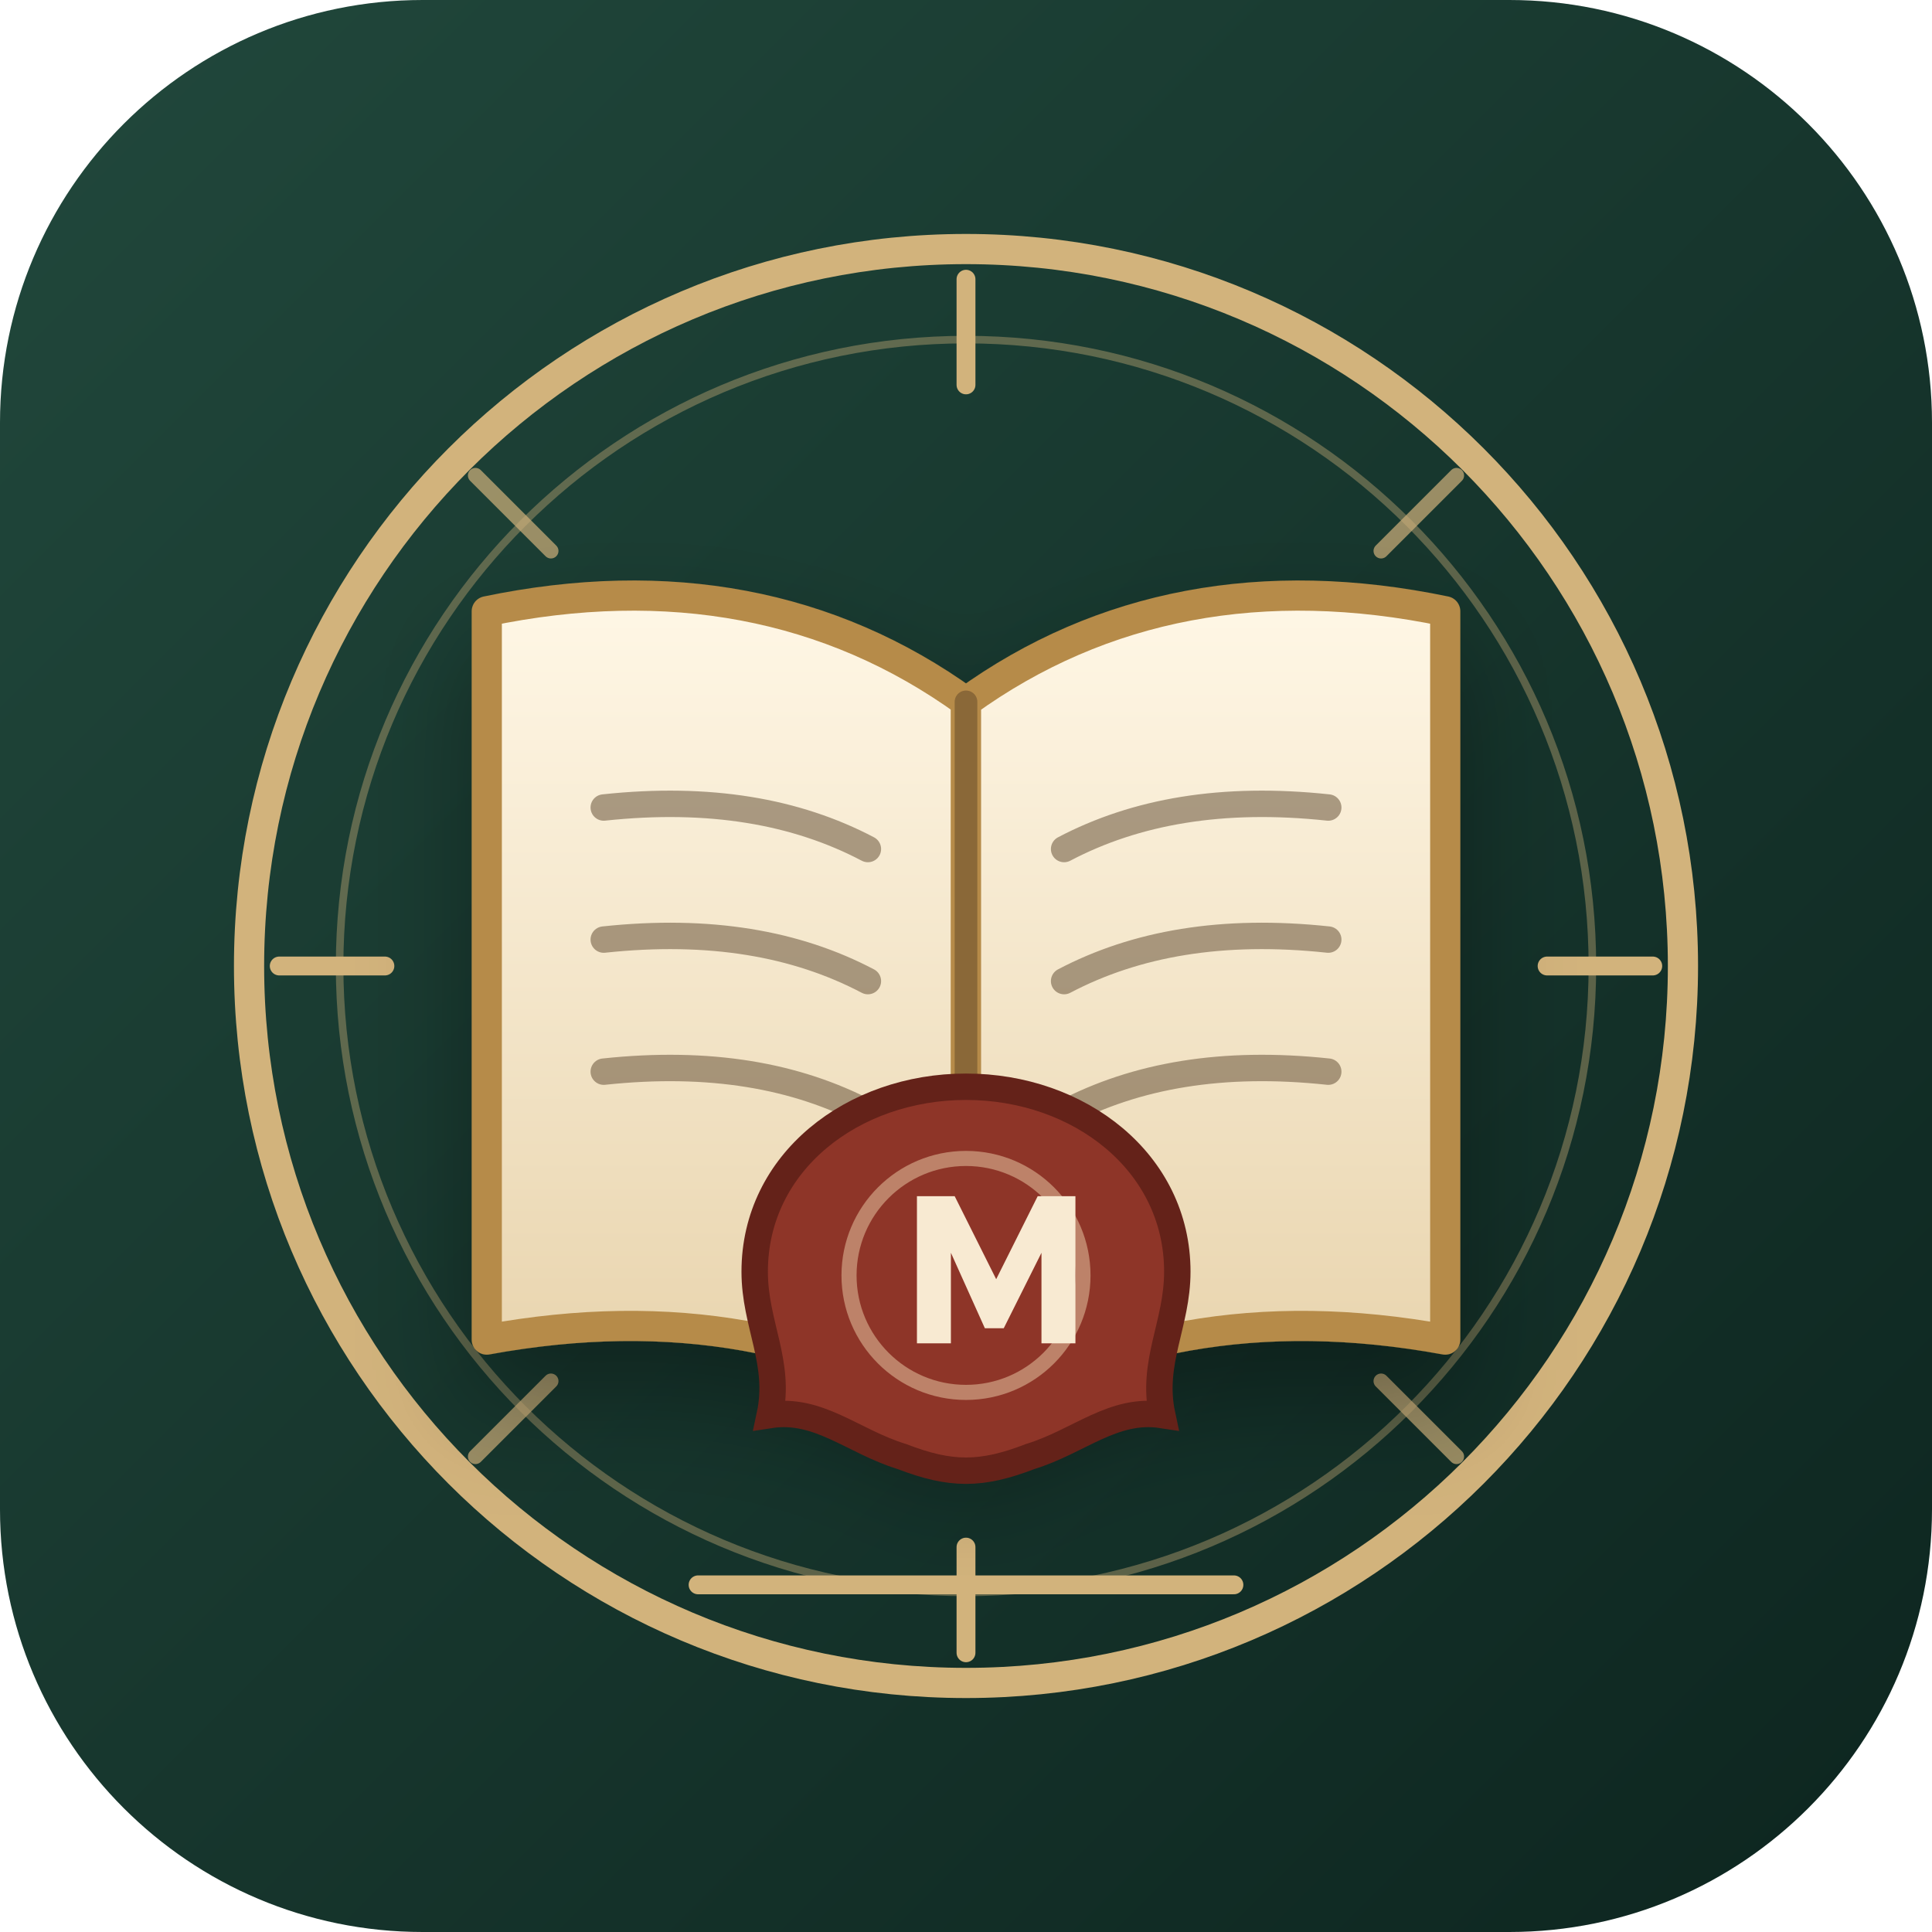
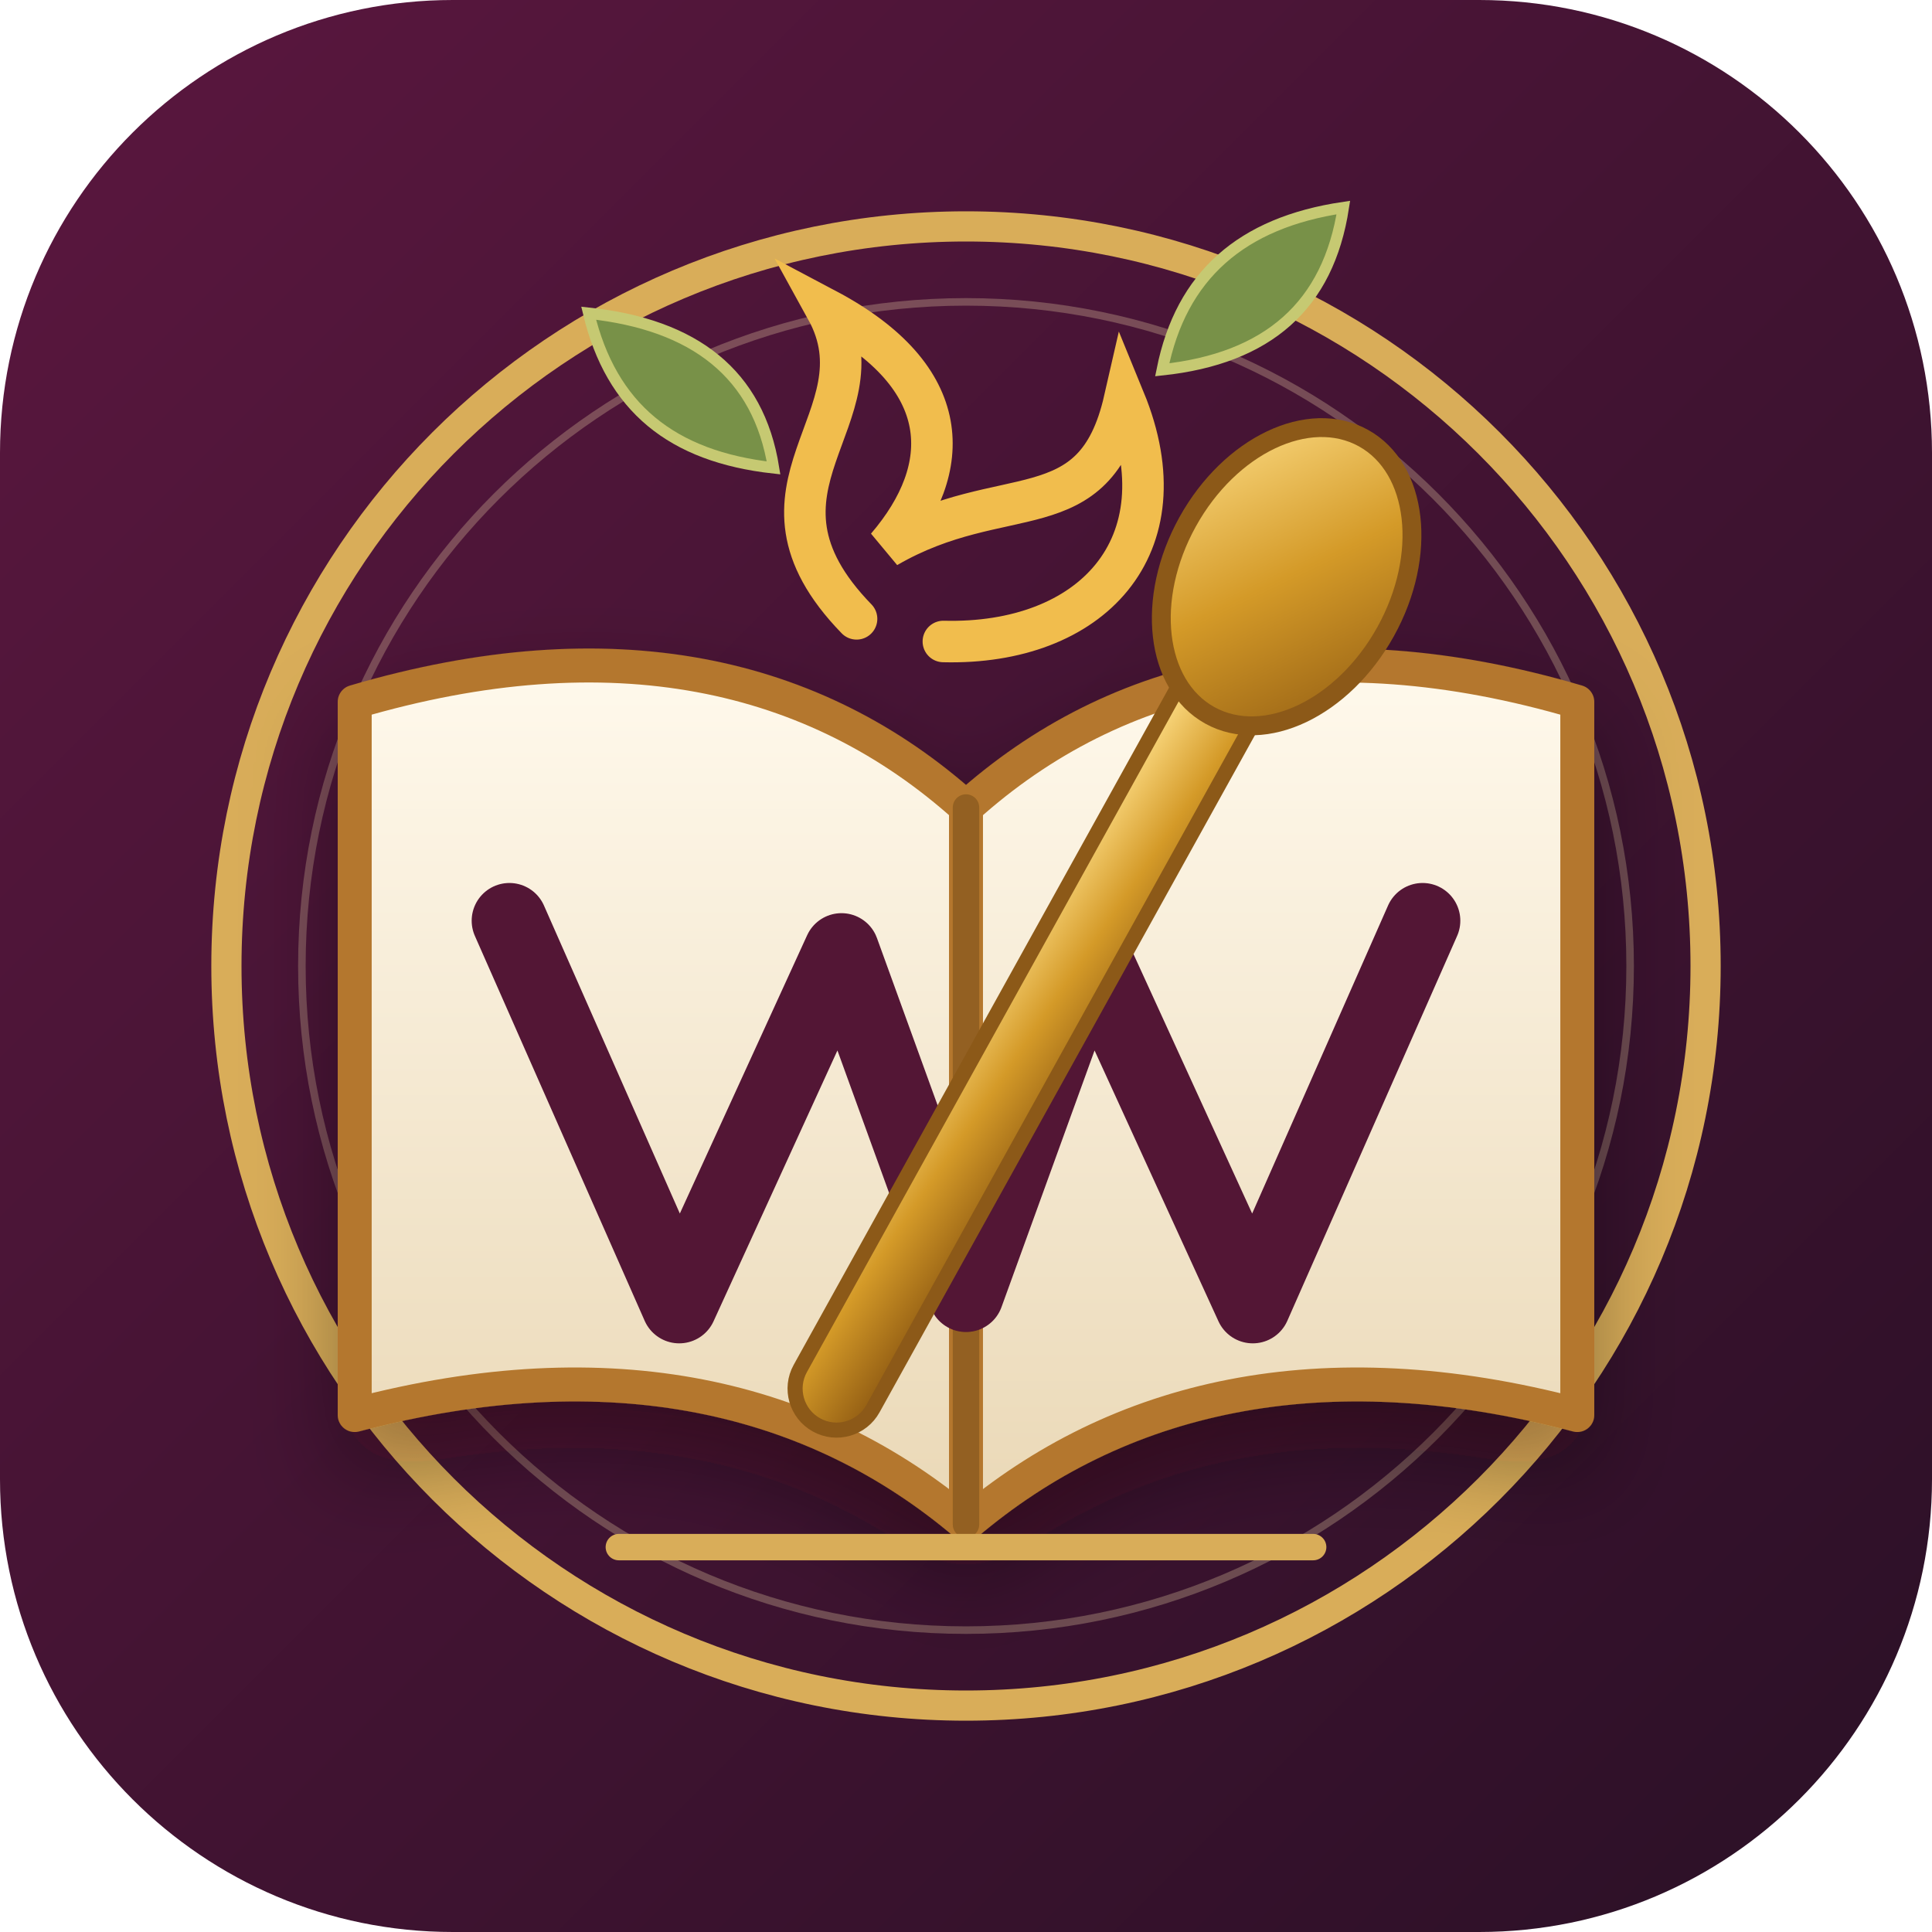
<svg xmlns="http://www.w3.org/2000/svg" viewBox="0 0 512 512" role="img" aria-labelledby="title desc">
  <defs>
-     <linearGradient id="bg" x1="0" y1="0" x2="1" y2="1">
-       <stop offset="0" stop-color="#21483c" />
-       <stop offset="1" stop-color="#0d251f" />
+     <linearGradient id="plum" x1="0" y1="0" x2="1" y2="1">
+       <stop stop-color="#5b173f" />
+       <stop offset="1" stop-color="#2a1026" />
    </linearGradient>
    <linearGradient id="paper" x1="0" y1="0" x2="0" y2="1">
-       <stop offset="0" stop-color="#fff7e6" />
-       <stop offset="1" stop-color="#e7d2aa" />
+       <stop stop-color="#fff9ec" />
+       <stop offset="1" stop-color="#ead8b6" />
+     </linearGradient>
+     <linearGradient id="gold" x1="0" y1="0" x2="1" y2="1">
+       <stop stop-color="#ffe08a" />
+       <stop offset=".5" stop-color="#d49a28" />
+       <stop offset="1" stop-color="#8f5a12" />
    </linearGradient>
    <filter id="shadow" x="-30%" y="-30%" width="160%" height="160%">
-       <feDropShadow dx="0" dy="14" stdDeviation="14" flood-color="#07110e" flood-opacity=".32" />
+       <feDropShadow dx="0" dy="12" stdDeviation="12" flood-color="#180713" flood-opacity=".35" />
    </filter>
  </defs>
-   <rect width="512" height="512" rx="112" fill="url(#bg)" />
-   <circle cx="256" cy="256" r="190" fill="none" stroke="#d2b37c" stroke-width="8" />
-   <circle cx="256" cy="256" r="166" fill="none" stroke="#d2b37c" stroke-opacity=".38" stroke-width="2" />
-   <path d="M256 74v28M256 410v28M74 256h28M410 256h28" stroke="#d2b37c" stroke-width="5" stroke-linecap="round" />
-   <path d="M126 126l20 20M366 366l20 20M386 126l-20 20M146 366l-20 20" stroke="#d2b37c" stroke-opacity=".7" stroke-width="4" stroke-linecap="round" />
+   <rect width="512" height="512" rx="120" fill="url(#plum)" />
+   <circle cx="256" cy="256" r="196" fill="none" stroke="#d9ad59" stroke-width="8" />
+   <circle cx="256" cy="256" r="176" fill="none" stroke="#f5dfac" stroke-opacity=".28" stroke-width="2" />
  <g filter="url(#shadow)">
-     <path d="M129 162c48-10 91-2 127 24v191c-36-23-78-31-127-22V162Z" fill="url(#paper)" stroke="#b68b49" stroke-width="8" stroke-linejoin="round" />
-     <path d="M383 162c-48-10-91-2-127 24v191c36-23 78-31 127-22V162Z" fill="url(#paper)" stroke="#b68b49" stroke-width="8" stroke-linejoin="round" />
-     <path d="M256 186v190" stroke="#8a6737" stroke-width="6" stroke-linecap="round" />
-     <path d="M160 214c28-3 51 1 70 11M160 249c28-3 51 1 70 11M160 284c28-3 51 1 70 11" fill="none" stroke="#715c42" stroke-opacity=".58" stroke-width="7" stroke-linecap="round" />
-     <path d="M282 225c19-10 42-14 70-11M282 260c19-10 42-14 70-11M282 295c19-10 42-14 70-11" fill="none" stroke="#715c42" stroke-opacity=".58" stroke-width="7" stroke-linecap="round" />
+     <path d="M94 186c68-20 122-8 162 28v190c-40-34-94-47-162-29V186Z" fill="url(#paper)" stroke="#b4772d" stroke-width="9" stroke-linejoin="round" />
+     <path d="M418 186c-68-20-122-8-162 28v190c40-34 94-47 162-29V186Z" fill="url(#paper)" stroke="#b4772d" stroke-width="9" stroke-linejoin="round" />
+     <path d="M256 214v190" stroke="#936020" stroke-width="7" stroke-linecap="round" />
+     <path d="M135 244l45 102 43-94 33 91 33-91 43 94 45-102" fill="none" stroke="#531334" stroke-width="20" stroke-linecap="round" stroke-linejoin="round" />
  </g>
-   <g transform="translate(256 344)">
-     <path d="M0-56c30 0 56 20 56 49 0 14-7 24-4 38-13-2-22 7-35 11C4 47-4 47-17 42c-13-4-22-13-35-11 3-14-4-24-4-38 0-29 26-49 56-49Z" fill="#8e3528" stroke="#642219" stroke-width="7" />
-     <circle cy="-6" r="31" fill="none" stroke="#f0d4b0" stroke-opacity=".48" stroke-width="4" />
-     <path d="M-13 12V-27h10L8-5l11-22h10v39h-9V-12L10 8H5L-4-12v24h-9Z" fill="#f8ead2" />
+   <g transform="rotate(29 270 285)">
+     <rect x="257" y="150" width="22" height="242" rx="11" fill="url(#gold)" stroke="#8c5918" stroke-width="4" />
+     <ellipse cx="268" cy="135" rx="30" ry="42" fill="url(#gold)" stroke="#8c5918" stroke-width="5" />
  </g>
-   <path d="M185 420h142" stroke="#d2b37c" stroke-width="5" stroke-linecap="round" />
+   <path d="M227 164c-34-35 8-53-8-82 34 18 34 42 16 63 31-18 55-4 63-39 16 39-9 65-48 64" fill="none" stroke="#f1bd4d" stroke-width="11" stroke-linecap="round" />
+   <path d="M205 124c-27-3-43-16-49-41 28 3 45 16 49 41Zm103-26c5-25 21-39 48-43-4 26-20 40-48 43Z" fill="#789148" stroke="#c6c972" stroke-width="3" />
+   <path d="M164 410h184" stroke="#d9ad59" stroke-width="7" stroke-linecap="round" />
</svg>
